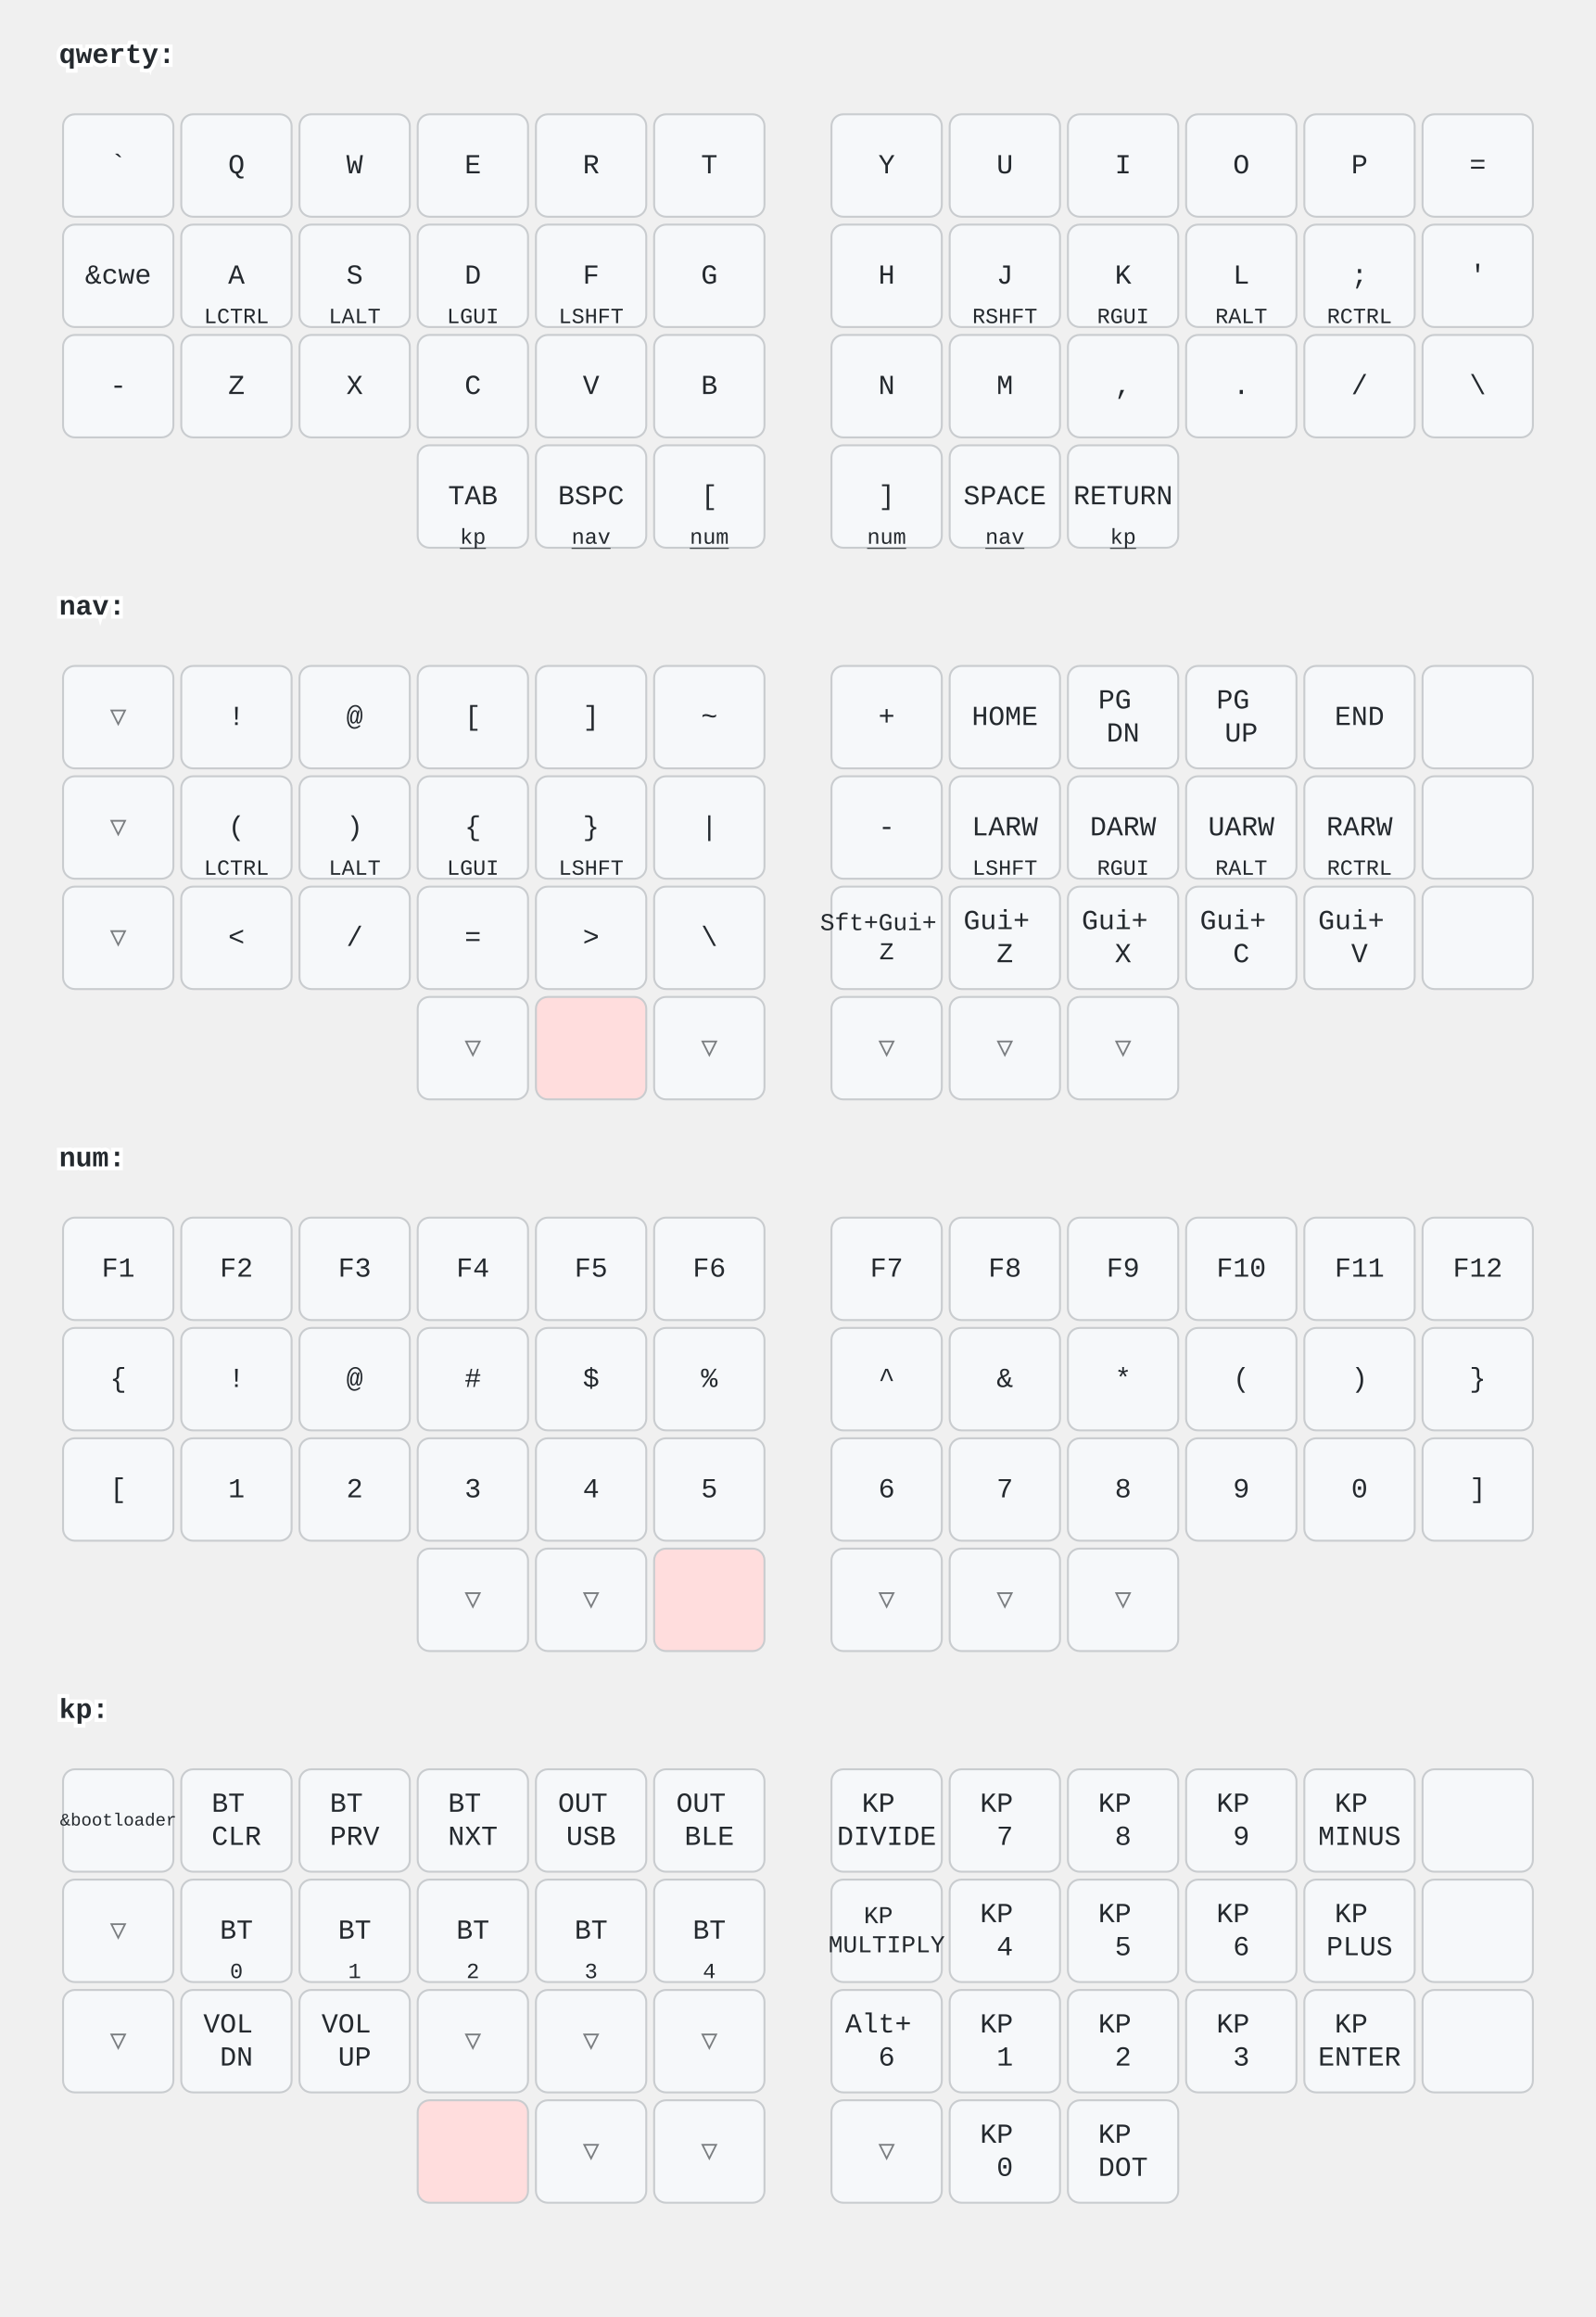
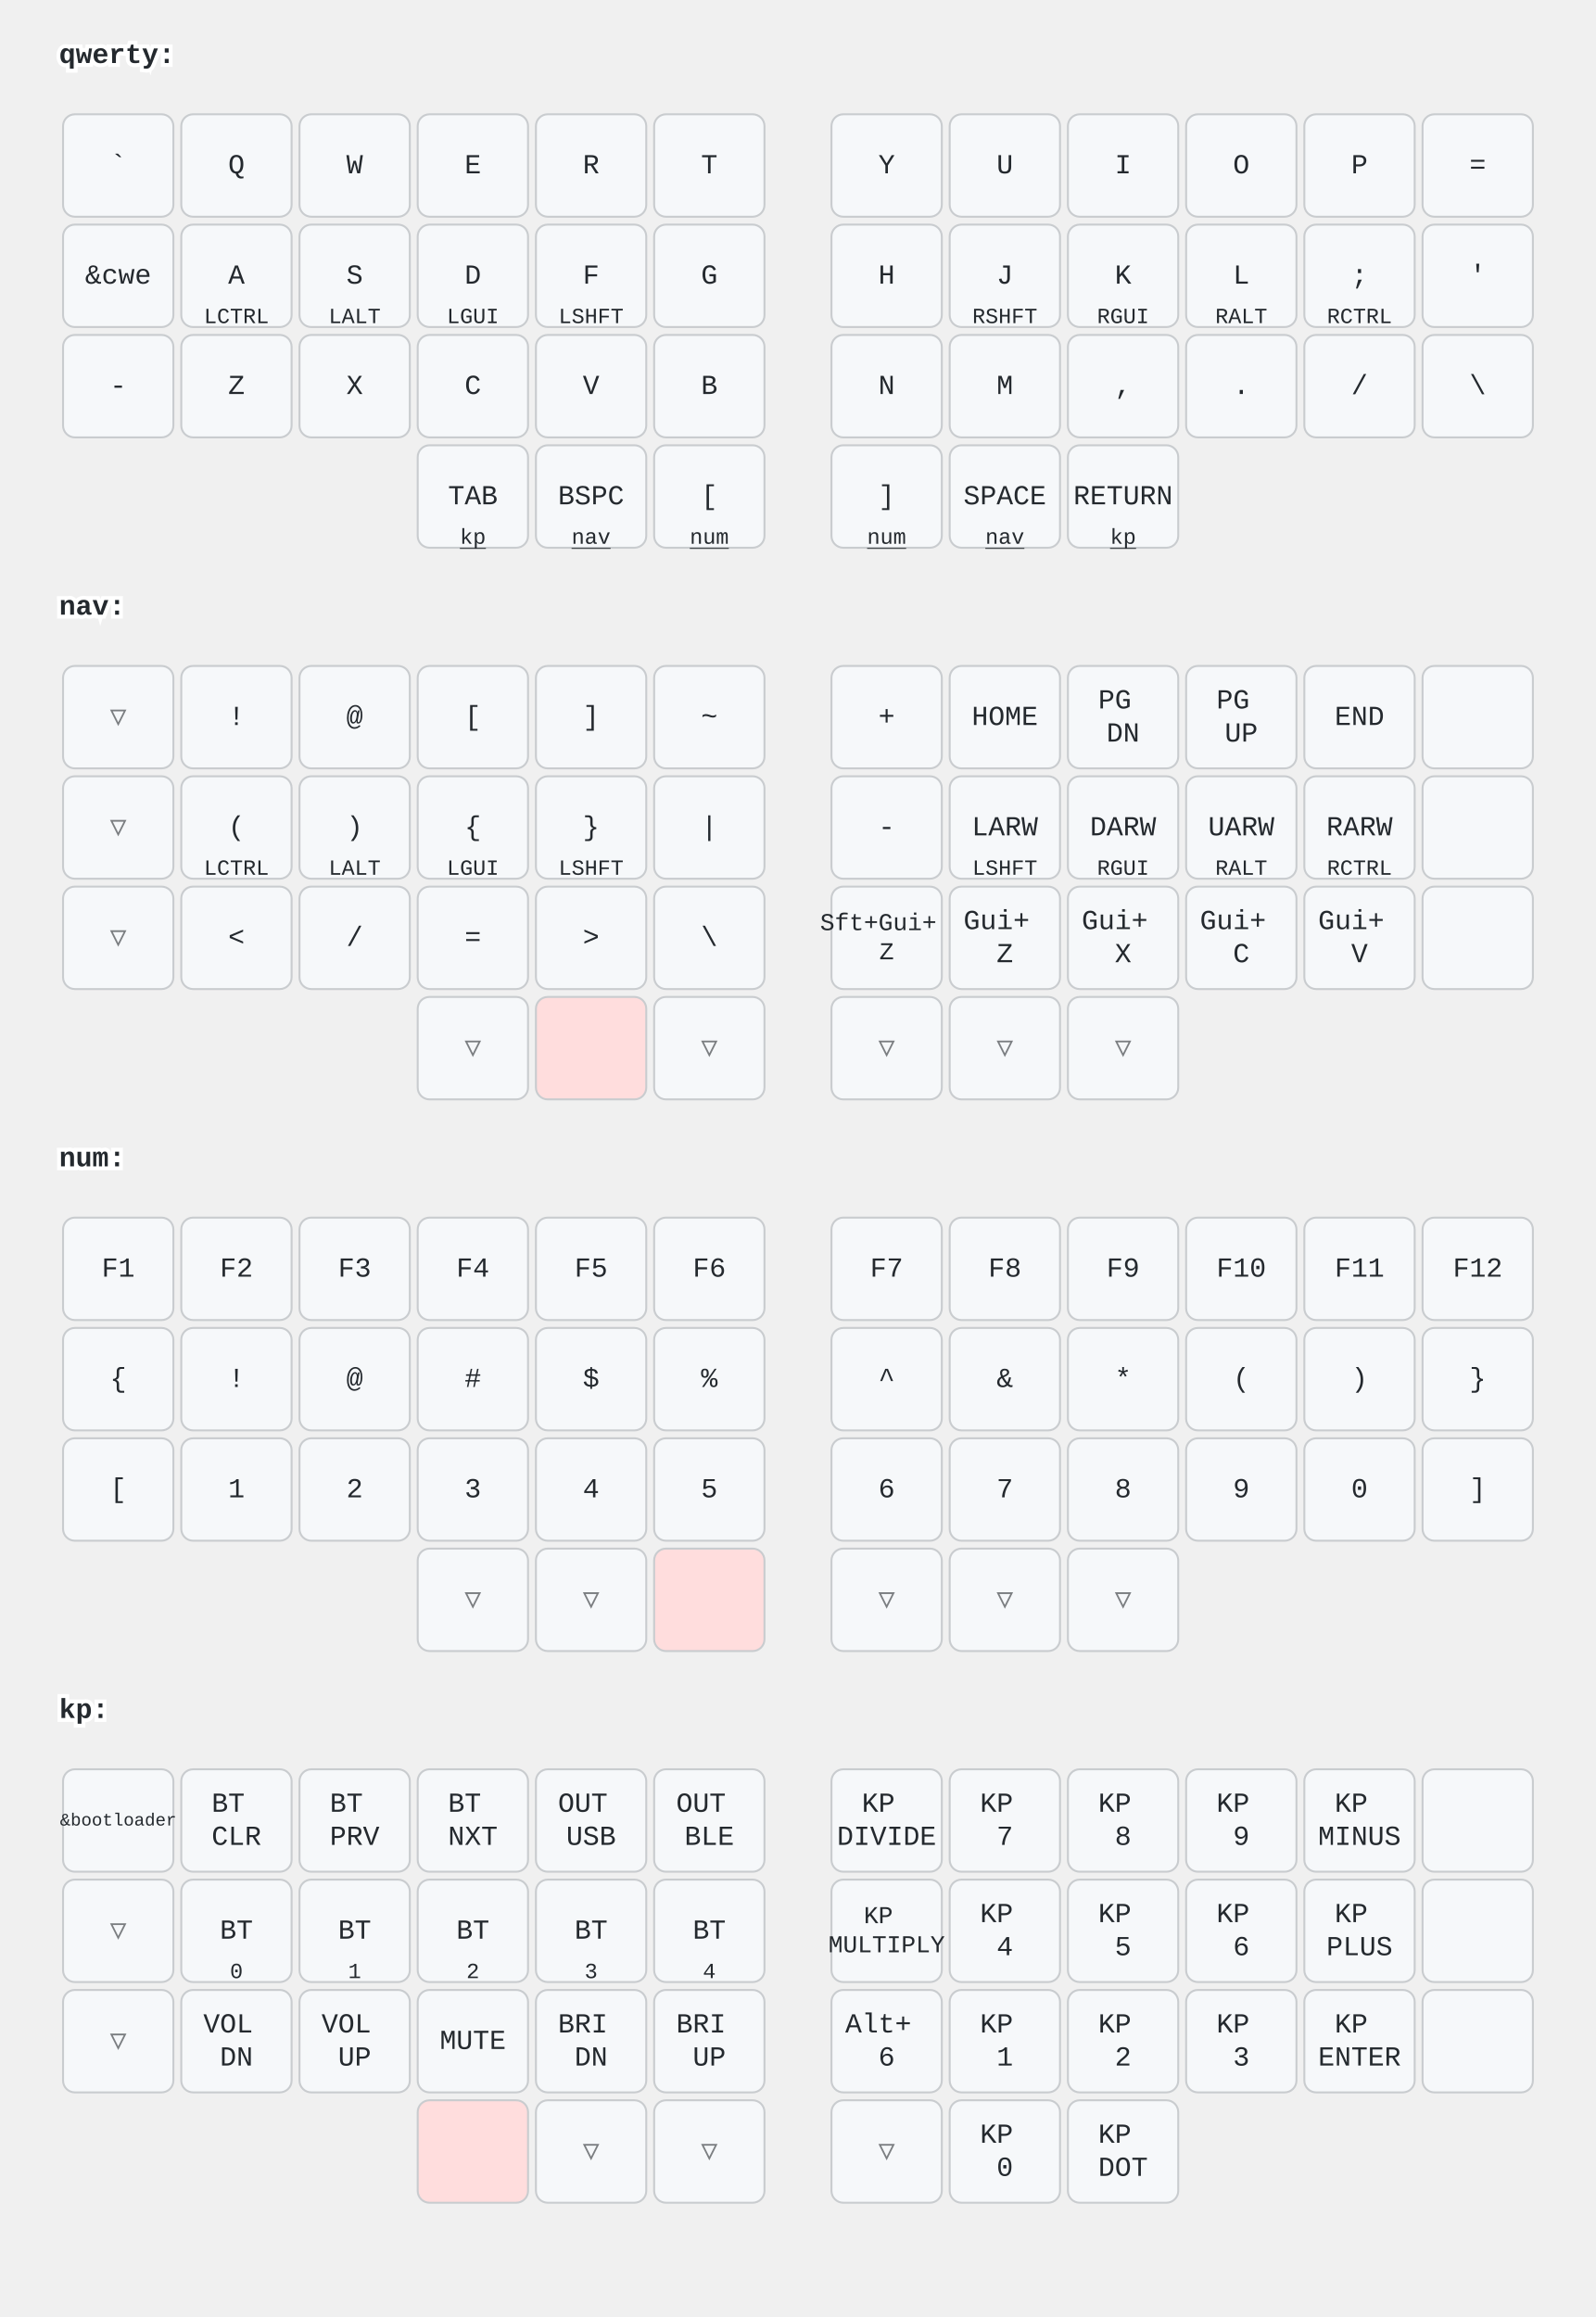
<svg xmlns="http://www.w3.org/2000/svg" width="810" height="1176" viewBox="0 0 810 1176" class="keymap">
  <style>/* inherit to force styles through use tags */
svg path {
    fill: inherit;
}

/* font and background color specifications */
svg.keymap {
    font-family: SFMono-Regular,Consolas,Liberation Mono,Menlo,monospace;
    font-size: 14px;
    font-kerning: normal;
    text-rendering: optimizeLegibility;
    fill: #24292e;
}

/* default key styling */
rect.key {
    fill: #f6f8fa;
}

rect.key, rect.combo {
    stroke: #c9cccf;
    stroke-width: 1;
}

/* default key side styling, only used is draw_key_sides is set */
rect.side {
    filter: brightness(90%);
}

/* color accent for combo boxes */
rect.combo, rect.combo-separate {
    fill: #cdf;
}

/* color accent for held keys */
rect.held, rect.combo.held {
    fill: #fdd;
}

/* color accent for ghost (optional) keys */
rect.ghost, rect.combo.ghost {
    stroke-dasharray: 4, 4;
    stroke-width: 2;
}

text {
    text-anchor: middle;
    dominant-baseline: middle;
}

/* styling for layer labels */
text.label {
    font-weight: bold;
    text-anchor: start;
    stroke: white;
    stroke-width: 4;
    paint-order: stroke;
}

/* styling for optional footer */
text.footer {
    text-anchor: end;
    dominant-baseline: auto;
    stroke: white;
    stroke-width: 4;
    paint-order: stroke;
}

/* styling for combo tap, and key hold/shifted label text */
text.combo, text.hold, text.shifted {
    font-size: 11px;
}

text.hold {
    text-anchor: middle;
    dominant-baseline: auto;
}

text.shifted {
    text-anchor: middle;
    dominant-baseline: hanging;
}

text.layer-activator {
    text-decoration: underline;
}

/* styling for hold/shifted label text in combo box */
text.combo.hold, text.combo.shifted {
    font-size: 8px;
}

/* lighter symbol for transparent keys */
text.trans {
    fill: #7b7e81;
}

/* styling for combo dendrons */
path.combo {
    stroke-width: 1;
    stroke: gray;
    fill: none;
}

/* Start Tabler Icons Cleanup */
/* cannot use height/width with glyphs */
.icon-tabler &gt; path {
    fill: inherit;
    stroke: inherit;
    stroke-width: 2;
}
/* hide tabler's default box */
.icon-tabler &gt; path[stroke="none"][fill="none"] {
    visibility: hidden;
}
/* End Tabler Icons Cleanup */
</style>
  <g transform="translate(30, 0)" class="layer-qwerty">
    <text x="0" y="28" class="label" id="qwerty">qwerty:</text>
    <g transform="translate(0, 56)">
      <g transform="translate(30, 28)" class="key keypos-0">
        <rect rx="6" ry="6" x="-28" y="-26" width="56" height="52" class="key" />
        <text x="0" y="0" class="key tap">`</text>
      </g>
      <g transform="translate(90, 28)" class="key keypos-1">
        <rect rx="6" ry="6" x="-28" y="-26" width="56" height="52" class="key" />
        <text x="0" y="0" class="key tap">Q</text>
      </g>
      <g transform="translate(150, 28)" class="key keypos-2">
        <rect rx="6" ry="6" x="-28" y="-26" width="56" height="52" class="key" />
        <text x="0" y="0" class="key tap">W</text>
      </g>
      <g transform="translate(210, 28)" class="key keypos-3">
        <rect rx="6" ry="6" x="-28" y="-26" width="56" height="52" class="key" />
        <text x="0" y="0" class="key tap">E</text>
      </g>
      <g transform="translate(270, 28)" class="key keypos-4">
        <rect rx="6" ry="6" x="-28" y="-26" width="56" height="52" class="key" />
        <text x="0" y="0" class="key tap">R</text>
      </g>
      <g transform="translate(330, 28)" class="key keypos-5">
        <rect rx="6" ry="6" x="-28" y="-26" width="56" height="52" class="key" />
        <text x="0" y="0" class="key tap">T</text>
      </g>
      <g transform="translate(420, 28)" class="key keypos-6">
        <rect rx="6" ry="6" x="-28" y="-26" width="56" height="52" class="key" />
        <text x="0" y="0" class="key tap">Y</text>
      </g>
      <g transform="translate(480, 28)" class="key keypos-7">
        <rect rx="6" ry="6" x="-28" y="-26" width="56" height="52" class="key" />
        <text x="0" y="0" class="key tap">U</text>
      </g>
      <g transform="translate(540, 28)" class="key keypos-8">
        <rect rx="6" ry="6" x="-28" y="-26" width="56" height="52" class="key" />
        <text x="0" y="0" class="key tap">I</text>
      </g>
      <g transform="translate(600, 28)" class="key keypos-9">
        <rect rx="6" ry="6" x="-28" y="-26" width="56" height="52" class="key" />
        <text x="0" y="0" class="key tap">O</text>
      </g>
      <g transform="translate(660, 28)" class="key keypos-10">
        <rect rx="6" ry="6" x="-28" y="-26" width="56" height="52" class="key" />
        <text x="0" y="0" class="key tap">P</text>
      </g>
      <g transform="translate(720, 28)" class="key keypos-11">
        <rect rx="6" ry="6" x="-28" y="-26" width="56" height="52" class="key" />
        <text x="0" y="0" class="key tap">=</text>
      </g>
      <g transform="translate(30, 84)" class="key keypos-12">
        <rect rx="6" ry="6" x="-28" y="-26" width="56" height="52" class="key" />
        <text x="0" y="0" class="key tap">&amp;cwe</text>
      </g>
      <g transform="translate(90, 84)" class="key keypos-13">
        <rect rx="6" ry="6" x="-28" y="-26" width="56" height="52" class="key" />
        <text x="0" y="0" class="key tap">A</text>
        <text x="0" y="24" class="key hold">LCTRL</text>
      </g>
      <g transform="translate(150, 84)" class="key keypos-14">
        <rect rx="6" ry="6" x="-28" y="-26" width="56" height="52" class="key" />
        <text x="0" y="0" class="key tap">S</text>
        <text x="0" y="24" class="key hold">LALT</text>
      </g>
      <g transform="translate(210, 84)" class="key keypos-15">
        <rect rx="6" ry="6" x="-28" y="-26" width="56" height="52" class="key" />
        <text x="0" y="0" class="key tap">D</text>
        <text x="0" y="24" class="key hold">LGUI</text>
      </g>
      <g transform="translate(270, 84)" class="key keypos-16">
        <rect rx="6" ry="6" x="-28" y="-26" width="56" height="52" class="key" />
        <text x="0" y="0" class="key tap">F</text>
        <text x="0" y="24" class="key hold">LSHFT</text>
      </g>
      <g transform="translate(330, 84)" class="key keypos-17">
        <rect rx="6" ry="6" x="-28" y="-26" width="56" height="52" class="key" />
        <text x="0" y="0" class="key tap">G</text>
      </g>
      <g transform="translate(420, 84)" class="key keypos-18">
        <rect rx="6" ry="6" x="-28" y="-26" width="56" height="52" class="key" />
        <text x="0" y="0" class="key tap">H</text>
      </g>
      <g transform="translate(480, 84)" class="key keypos-19">
        <rect rx="6" ry="6" x="-28" y="-26" width="56" height="52" class="key" />
        <text x="0" y="0" class="key tap">J</text>
        <text x="0" y="24" class="key hold">RSHFT</text>
      </g>
      <g transform="translate(540, 84)" class="key keypos-20">
        <rect rx="6" ry="6" x="-28" y="-26" width="56" height="52" class="key" />
        <text x="0" y="0" class="key tap">K</text>
        <text x="0" y="24" class="key hold">RGUI</text>
      </g>
      <g transform="translate(600, 84)" class="key keypos-21">
        <rect rx="6" ry="6" x="-28" y="-26" width="56" height="52" class="key" />
        <text x="0" y="0" class="key tap">L</text>
        <text x="0" y="24" class="key hold">RALT</text>
      </g>
      <g transform="translate(660, 84)" class="key keypos-22">
        <rect rx="6" ry="6" x="-28" y="-26" width="56" height="52" class="key" />
        <text x="0" y="0" class="key tap">;</text>
        <text x="0" y="24" class="key hold">RCTRL</text>
      </g>
      <g transform="translate(720, 84)" class="key keypos-23">
        <rect rx="6" ry="6" x="-28" y="-26" width="56" height="52" class="key" />
        <text x="0" y="0" class="key tap">'</text>
      </g>
      <g transform="translate(30, 140)" class="key keypos-24">
        <rect rx="6" ry="6" x="-28" y="-26" width="56" height="52" class="key" />
        <text x="0" y="0" class="key tap">-</text>
      </g>
      <g transform="translate(90, 140)" class="key keypos-25">
        <rect rx="6" ry="6" x="-28" y="-26" width="56" height="52" class="key" />
        <text x="0" y="0" class="key tap">Z</text>
      </g>
      <g transform="translate(150, 140)" class="key keypos-26">
        <rect rx="6" ry="6" x="-28" y="-26" width="56" height="52" class="key" />
        <text x="0" y="0" class="key tap">X</text>
      </g>
      <g transform="translate(210, 140)" class="key keypos-27">
        <rect rx="6" ry="6" x="-28" y="-26" width="56" height="52" class="key" />
        <text x="0" y="0" class="key tap">C</text>
      </g>
      <g transform="translate(270, 140)" class="key keypos-28">
        <rect rx="6" ry="6" x="-28" y="-26" width="56" height="52" class="key" />
        <text x="0" y="0" class="key tap">V</text>
      </g>
      <g transform="translate(330, 140)" class="key keypos-29">
        <rect rx="6" ry="6" x="-28" y="-26" width="56" height="52" class="key" />
        <text x="0" y="0" class="key tap">B</text>
      </g>
      <g transform="translate(420, 140)" class="key keypos-30">
        <rect rx="6" ry="6" x="-28" y="-26" width="56" height="52" class="key" />
        <text x="0" y="0" class="key tap">N</text>
      </g>
      <g transform="translate(480, 140)" class="key keypos-31">
        <rect rx="6" ry="6" x="-28" y="-26" width="56" height="52" class="key" />
        <text x="0" y="0" class="key tap">M</text>
      </g>
      <g transform="translate(540, 140)" class="key keypos-32">
        <rect rx="6" ry="6" x="-28" y="-26" width="56" height="52" class="key" />
        <text x="0" y="0" class="key tap">,</text>
      </g>
      <g transform="translate(600, 140)" class="key keypos-33">
        <rect rx="6" ry="6" x="-28" y="-26" width="56" height="52" class="key" />
        <text x="0" y="0" class="key tap">.</text>
      </g>
      <g transform="translate(660, 140)" class="key keypos-34">
        <rect rx="6" ry="6" x="-28" y="-26" width="56" height="52" class="key" />
        <text x="0" y="0" class="key tap">/</text>
      </g>
      <g transform="translate(720, 140)" class="key keypos-35">
        <rect rx="6" ry="6" x="-28" y="-26" width="56" height="52" class="key" />
        <text x="0" y="0" class="key tap">\</text>
      </g>
      <g transform="translate(210, 196)" class="key keypos-36">
        <rect rx="6" ry="6" x="-28" y="-26" width="56" height="52" class="key" />
        <text x="0" y="0" class="key tap">TAB</text>
        <a href="#kp">
          <text x="0" y="24" class="key hold layer-activator">kp</text>
        </a>
      </g>
      <g transform="translate(270, 196)" class="key keypos-37">
        <rect rx="6" ry="6" x="-28" y="-26" width="56" height="52" class="key" />
        <text x="0" y="0" class="key tap">BSPC</text>
        <a href="#nav">
          <text x="0" y="24" class="key hold layer-activator">nav</text>
        </a>
      </g>
      <g transform="translate(330, 196)" class="key keypos-38">
        <rect rx="6" ry="6" x="-28" y="-26" width="56" height="52" class="key" />
        <text x="0" y="0" class="key tap">[</text>
        <a href="#num">
          <text x="0" y="24" class="key hold layer-activator">num</text>
        </a>
      </g>
      <g transform="translate(420, 196)" class="key keypos-39">
        <rect rx="6" ry="6" x="-28" y="-26" width="56" height="52" class="key" />
        <text x="0" y="0" class="key tap">]</text>
        <a href="#num">
          <text x="0" y="24" class="key hold layer-activator">num</text>
        </a>
      </g>
      <g transform="translate(480, 196)" class="key keypos-40">
        <rect rx="6" ry="6" x="-28" y="-26" width="56" height="52" class="key" />
        <text x="0" y="0" class="key tap">SPACE</text>
        <a href="#nav">
          <text x="0" y="24" class="key hold layer-activator">nav</text>
        </a>
      </g>
      <g transform="translate(540, 196)" class="key keypos-41">
        <rect rx="6" ry="6" x="-28" y="-26" width="56" height="52" class="key" />
        <text x="0" y="0" class="key tap">RETURN</text>
        <a href="#kp">
          <text x="0" y="24" class="key hold layer-activator">kp</text>
        </a>
      </g>
    </g>
  </g>
  <g transform="translate(30, 280)" class="layer-nav">
    <text x="0" y="28" class="label" id="nav">nav:</text>
    <g transform="translate(0, 56)">
      <g transform="translate(30, 28)" class="key trans keypos-0">
        <rect rx="6" ry="6" x="-28" y="-26" width="56" height="52" class="key trans" />
        <text x="0" y="0" class="key trans tap">▽</text>
      </g>
      <g transform="translate(90, 28)" class="key keypos-1">
        <rect rx="6" ry="6" x="-28" y="-26" width="56" height="52" class="key" />
        <text x="0" y="0" class="key tap">!</text>
      </g>
      <g transform="translate(150, 28)" class="key keypos-2">
        <rect rx="6" ry="6" x="-28" y="-26" width="56" height="52" class="key" />
        <text x="0" y="0" class="key tap">@</text>
      </g>
      <g transform="translate(210, 28)" class="key keypos-3">
        <rect rx="6" ry="6" x="-28" y="-26" width="56" height="52" class="key" />
        <text x="0" y="0" class="key tap">[</text>
      </g>
      <g transform="translate(270, 28)" class="key keypos-4">
        <rect rx="6" ry="6" x="-28" y="-26" width="56" height="52" class="key" />
        <text x="0" y="0" class="key tap">]</text>
      </g>
      <g transform="translate(330, 28)" class="key keypos-5">
        <rect rx="6" ry="6" x="-28" y="-26" width="56" height="52" class="key" />
        <text x="0" y="0" class="key tap">~</text>
      </g>
      <g transform="translate(420, 28)" class="key keypos-6">
        <rect rx="6" ry="6" x="-28" y="-26" width="56" height="52" class="key" />
        <text x="0" y="0" class="key tap">+</text>
      </g>
      <g transform="translate(480, 28)" class="key keypos-7">
        <rect rx="6" ry="6" x="-28" y="-26" width="56" height="52" class="key" />
        <text x="0" y="0" class="key tap">HOME</text>
      </g>
      <g transform="translate(540, 28)" class="key keypos-8">
        <rect rx="6" ry="6" x="-28" y="-26" width="56" height="52" class="key" />
        <text x="0" y="0" class="key tap">
          <tspan x="0" dy="-0.6em">PG</tspan>
          <tspan x="0" dy="1.2em">DN</tspan>
        </text>
      </g>
      <g transform="translate(600, 28)" class="key keypos-9">
        <rect rx="6" ry="6" x="-28" y="-26" width="56" height="52" class="key" />
        <text x="0" y="0" class="key tap">
          <tspan x="0" dy="-0.6em">PG</tspan>
          <tspan x="0" dy="1.2em">UP</tspan>
        </text>
      </g>
      <g transform="translate(660, 28)" class="key keypos-10">
        <rect rx="6" ry="6" x="-28" y="-26" width="56" height="52" class="key" />
        <text x="0" y="0" class="key tap">END</text>
      </g>
      <g transform="translate(720, 28)" class="key keypos-11">
        <rect rx="6" ry="6" x="-28" y="-26" width="56" height="52" class="key" />
      </g>
      <g transform="translate(30, 84)" class="key trans keypos-12">
        <rect rx="6" ry="6" x="-28" y="-26" width="56" height="52" class="key trans" />
        <text x="0" y="0" class="key trans tap">▽</text>
      </g>
      <g transform="translate(90, 84)" class="key keypos-13">
        <rect rx="6" ry="6" x="-28" y="-26" width="56" height="52" class="key" />
        <text x="0" y="0" class="key tap">(</text>
        <text x="0" y="24" class="key hold">LCTRL</text>
      </g>
      <g transform="translate(150, 84)" class="key keypos-14">
        <rect rx="6" ry="6" x="-28" y="-26" width="56" height="52" class="key" />
        <text x="0" y="0" class="key tap">)</text>
        <text x="0" y="24" class="key hold">LALT</text>
      </g>
      <g transform="translate(210, 84)" class="key keypos-15">
        <rect rx="6" ry="6" x="-28" y="-26" width="56" height="52" class="key" />
        <text x="0" y="0" class="key tap">{</text>
        <text x="0" y="24" class="key hold">LGUI</text>
      </g>
      <g transform="translate(270, 84)" class="key keypos-16">
        <rect rx="6" ry="6" x="-28" y="-26" width="56" height="52" class="key" />
        <text x="0" y="0" class="key tap">}</text>
        <text x="0" y="24" class="key hold">LSHFT</text>
      </g>
      <g transform="translate(330, 84)" class="key keypos-17">
        <rect rx="6" ry="6" x="-28" y="-26" width="56" height="52" class="key" />
        <text x="0" y="0" class="key tap">|</text>
      </g>
      <g transform="translate(420, 84)" class="key keypos-18">
        <rect rx="6" ry="6" x="-28" y="-26" width="56" height="52" class="key" />
        <text x="0" y="0" class="key tap">-</text>
      </g>
      <g transform="translate(480, 84)" class="key keypos-19">
        <rect rx="6" ry="6" x="-28" y="-26" width="56" height="52" class="key" />
        <text x="0" y="0" class="key tap">LARW</text>
        <text x="0" y="24" class="key hold">LSHFT</text>
      </g>
      <g transform="translate(540, 84)" class="key keypos-20">
        <rect rx="6" ry="6" x="-28" y="-26" width="56" height="52" class="key" />
        <text x="0" y="0" class="key tap">DARW</text>
        <text x="0" y="24" class="key hold">RGUI</text>
      </g>
      <g transform="translate(600, 84)" class="key keypos-21">
        <rect rx="6" ry="6" x="-28" y="-26" width="56" height="52" class="key" />
        <text x="0" y="0" class="key tap">UARW</text>
        <text x="0" y="24" class="key hold">RALT</text>
      </g>
      <g transform="translate(660, 84)" class="key keypos-22">
        <rect rx="6" ry="6" x="-28" y="-26" width="56" height="52" class="key" />
        <text x="0" y="0" class="key tap">RARW</text>
        <text x="0" y="24" class="key hold">RCTRL</text>
      </g>
      <g transform="translate(720, 84)" class="key keypos-23">
        <rect rx="6" ry="6" x="-28" y="-26" width="56" height="52" class="key" />
      </g>
      <g transform="translate(30, 140)" class="key trans keypos-24">
        <rect rx="6" ry="6" x="-28" y="-26" width="56" height="52" class="key trans" />
        <text x="0" y="0" class="key trans tap">▽</text>
      </g>
      <g transform="translate(90, 140)" class="key keypos-25">
        <rect rx="6" ry="6" x="-28" y="-26" width="56" height="52" class="key" />
        <text x="0" y="0" class="key tap">&lt;</text>
      </g>
      <g transform="translate(150, 140)" class="key keypos-26">
        <rect rx="6" ry="6" x="-28" y="-26" width="56" height="52" class="key" />
        <text x="0" y="0" class="key tap">/</text>
      </g>
      <g transform="translate(210, 140)" class="key keypos-27">
        <rect rx="6" ry="6" x="-28" y="-26" width="56" height="52" class="key" />
        <text x="0" y="0" class="key tap">=</text>
      </g>
      <g transform="translate(270, 140)" class="key keypos-28">
        <rect rx="6" ry="6" x="-28" y="-26" width="56" height="52" class="key" />
        <text x="0" y="0" class="key tap">&gt;</text>
      </g>
      <g transform="translate(330, 140)" class="key keypos-29">
        <rect rx="6" ry="6" x="-28" y="-26" width="56" height="52" class="key" />
        <text x="0" y="0" class="key tap">\</text>
      </g>
      <g transform="translate(420, 140)" class="key keypos-30">
        <rect rx="6" ry="6" x="-28" y="-26" width="56" height="52" class="key" />
        <text x="0" y="0" class="key tap">
          <tspan x="0" dy="-0.6em" style="font-size: 88%">Sft+Gui+</tspan>
          <tspan x="0" dy="1.2em" style="font-size: 88%">Z</tspan>
        </text>
      </g>
      <g transform="translate(480, 140)" class="key keypos-31">
        <rect rx="6" ry="6" x="-28" y="-26" width="56" height="52" class="key" />
        <text x="0" y="0" class="key tap">
          <tspan x="0" dy="-0.6em">Gui+</tspan>
          <tspan x="0" dy="1.2em">Z</tspan>
        </text>
      </g>
      <g transform="translate(540, 140)" class="key keypos-32">
        <rect rx="6" ry="6" x="-28" y="-26" width="56" height="52" class="key" />
        <text x="0" y="0" class="key tap">
          <tspan x="0" dy="-0.6em">Gui+</tspan>
          <tspan x="0" dy="1.2em">X</tspan>
        </text>
      </g>
      <g transform="translate(600, 140)" class="key keypos-33">
        <rect rx="6" ry="6" x="-28" y="-26" width="56" height="52" class="key" />
        <text x="0" y="0" class="key tap">
          <tspan x="0" dy="-0.6em">Gui+</tspan>
          <tspan x="0" dy="1.2em">C</tspan>
        </text>
      </g>
      <g transform="translate(660, 140)" class="key keypos-34">
        <rect rx="6" ry="6" x="-28" y="-26" width="56" height="52" class="key" />
        <text x="0" y="0" class="key tap">
          <tspan x="0" dy="-0.6em">Gui+</tspan>
          <tspan x="0" dy="1.2em">V</tspan>
        </text>
      </g>
      <g transform="translate(720, 140)" class="key keypos-35">
        <rect rx="6" ry="6" x="-28" y="-26" width="56" height="52" class="key" />
      </g>
      <g transform="translate(210, 196)" class="key trans keypos-36">
        <rect rx="6" ry="6" x="-28" y="-26" width="56" height="52" class="key trans" />
        <text x="0" y="0" class="key trans tap">▽</text>
      </g>
      <g transform="translate(270, 196)" class="key held keypos-37">
        <rect rx="6" ry="6" x="-28" y="-26" width="56" height="52" class="key held" />
      </g>
      <g transform="translate(330, 196)" class="key trans keypos-38">
        <rect rx="6" ry="6" x="-28" y="-26" width="56" height="52" class="key trans" />
        <text x="0" y="0" class="key trans tap">▽</text>
      </g>
      <g transform="translate(420, 196)" class="key trans keypos-39">
        <rect rx="6" ry="6" x="-28" y="-26" width="56" height="52" class="key trans" />
        <text x="0" y="0" class="key trans tap">▽</text>
      </g>
      <g transform="translate(480, 196)" class="key trans keypos-40">
        <rect rx="6" ry="6" x="-28" y="-26" width="56" height="52" class="key trans" />
        <text x="0" y="0" class="key trans tap">▽</text>
      </g>
      <g transform="translate(540, 196)" class="key trans keypos-41">
        <rect rx="6" ry="6" x="-28" y="-26" width="56" height="52" class="key trans" />
        <text x="0" y="0" class="key trans tap">▽</text>
      </g>
    </g>
  </g>
  <g transform="translate(30, 560)" class="layer-num">
    <text x="0" y="28" class="label" id="num">num:</text>
    <g transform="translate(0, 56)">
      <g transform="translate(30, 28)" class="key keypos-0">
        <rect rx="6" ry="6" x="-28" y="-26" width="56" height="52" class="key" />
        <text x="0" y="0" class="key tap">F1</text>
      </g>
      <g transform="translate(90, 28)" class="key keypos-1">
        <rect rx="6" ry="6" x="-28" y="-26" width="56" height="52" class="key" />
        <text x="0" y="0" class="key tap">F2</text>
      </g>
      <g transform="translate(150, 28)" class="key keypos-2">
        <rect rx="6" ry="6" x="-28" y="-26" width="56" height="52" class="key" />
        <text x="0" y="0" class="key tap">F3</text>
      </g>
      <g transform="translate(210, 28)" class="key keypos-3">
        <rect rx="6" ry="6" x="-28" y="-26" width="56" height="52" class="key" />
        <text x="0" y="0" class="key tap">F4</text>
      </g>
      <g transform="translate(270, 28)" class="key keypos-4">
        <rect rx="6" ry="6" x="-28" y="-26" width="56" height="52" class="key" />
        <text x="0" y="0" class="key tap">F5</text>
      </g>
      <g transform="translate(330, 28)" class="key keypos-5">
        <rect rx="6" ry="6" x="-28" y="-26" width="56" height="52" class="key" />
        <text x="0" y="0" class="key tap">F6</text>
      </g>
      <g transform="translate(420, 28)" class="key keypos-6">
        <rect rx="6" ry="6" x="-28" y="-26" width="56" height="52" class="key" />
        <text x="0" y="0" class="key tap">F7</text>
      </g>
      <g transform="translate(480, 28)" class="key keypos-7">
        <rect rx="6" ry="6" x="-28" y="-26" width="56" height="52" class="key" />
        <text x="0" y="0" class="key tap">F8</text>
      </g>
      <g transform="translate(540, 28)" class="key keypos-8">
        <rect rx="6" ry="6" x="-28" y="-26" width="56" height="52" class="key" />
        <text x="0" y="0" class="key tap">F9</text>
      </g>
      <g transform="translate(600, 28)" class="key keypos-9">
        <rect rx="6" ry="6" x="-28" y="-26" width="56" height="52" class="key" />
        <text x="0" y="0" class="key tap">F10</text>
      </g>
      <g transform="translate(660, 28)" class="key keypos-10">
        <rect rx="6" ry="6" x="-28" y="-26" width="56" height="52" class="key" />
        <text x="0" y="0" class="key tap">F11</text>
      </g>
      <g transform="translate(720, 28)" class="key keypos-11">
        <rect rx="6" ry="6" x="-28" y="-26" width="56" height="52" class="key" />
        <text x="0" y="0" class="key tap">F12</text>
      </g>
      <g transform="translate(30, 84)" class="key keypos-12">
        <rect rx="6" ry="6" x="-28" y="-26" width="56" height="52" class="key" />
        <text x="0" y="0" class="key tap">{</text>
      </g>
      <g transform="translate(90, 84)" class="key keypos-13">
        <rect rx="6" ry="6" x="-28" y="-26" width="56" height="52" class="key" />
        <text x="0" y="0" class="key tap">!</text>
      </g>
      <g transform="translate(150, 84)" class="key keypos-14">
        <rect rx="6" ry="6" x="-28" y="-26" width="56" height="52" class="key" />
        <text x="0" y="0" class="key tap">@</text>
      </g>
      <g transform="translate(210, 84)" class="key keypos-15">
        <rect rx="6" ry="6" x="-28" y="-26" width="56" height="52" class="key" />
        <text x="0" y="0" class="key tap">#</text>
      </g>
      <g transform="translate(270, 84)" class="key keypos-16">
        <rect rx="6" ry="6" x="-28" y="-26" width="56" height="52" class="key" />
        <text x="0" y="0" class="key tap">$</text>
      </g>
      <g transform="translate(330, 84)" class="key keypos-17">
        <rect rx="6" ry="6" x="-28" y="-26" width="56" height="52" class="key" />
        <text x="0" y="0" class="key tap">%</text>
      </g>
      <g transform="translate(420, 84)" class="key keypos-18">
        <rect rx="6" ry="6" x="-28" y="-26" width="56" height="52" class="key" />
        <text x="0" y="0" class="key tap">^</text>
      </g>
      <g transform="translate(480, 84)" class="key keypos-19">
        <rect rx="6" ry="6" x="-28" y="-26" width="56" height="52" class="key" />
        <text x="0" y="0" class="key tap">&amp;</text>
      </g>
      <g transform="translate(540, 84)" class="key keypos-20">
        <rect rx="6" ry="6" x="-28" y="-26" width="56" height="52" class="key" />
        <text x="0" y="0" class="key tap">*</text>
      </g>
      <g transform="translate(600, 84)" class="key keypos-21">
        <rect rx="6" ry="6" x="-28" y="-26" width="56" height="52" class="key" />
        <text x="0" y="0" class="key tap">(</text>
      </g>
      <g transform="translate(660, 84)" class="key keypos-22">
        <rect rx="6" ry="6" x="-28" y="-26" width="56" height="52" class="key" />
        <text x="0" y="0" class="key tap">)</text>
      </g>
      <g transform="translate(720, 84)" class="key keypos-23">
        <rect rx="6" ry="6" x="-28" y="-26" width="56" height="52" class="key" />
        <text x="0" y="0" class="key tap">}</text>
      </g>
      <g transform="translate(30, 140)" class="key keypos-24">
        <rect rx="6" ry="6" x="-28" y="-26" width="56" height="52" class="key" />
        <text x="0" y="0" class="key tap">[</text>
      </g>
      <g transform="translate(90, 140)" class="key keypos-25">
        <rect rx="6" ry="6" x="-28" y="-26" width="56" height="52" class="key" />
        <text x="0" y="0" class="key tap">1</text>
      </g>
      <g transform="translate(150, 140)" class="key keypos-26">
        <rect rx="6" ry="6" x="-28" y="-26" width="56" height="52" class="key" />
        <text x="0" y="0" class="key tap">2</text>
      </g>
      <g transform="translate(210, 140)" class="key keypos-27">
        <rect rx="6" ry="6" x="-28" y="-26" width="56" height="52" class="key" />
        <text x="0" y="0" class="key tap">3</text>
      </g>
      <g transform="translate(270, 140)" class="key keypos-28">
        <rect rx="6" ry="6" x="-28" y="-26" width="56" height="52" class="key" />
        <text x="0" y="0" class="key tap">4</text>
      </g>
      <g transform="translate(330, 140)" class="key keypos-29">
        <rect rx="6" ry="6" x="-28" y="-26" width="56" height="52" class="key" />
        <text x="0" y="0" class="key tap">5</text>
      </g>
      <g transform="translate(420, 140)" class="key keypos-30">
        <rect rx="6" ry="6" x="-28" y="-26" width="56" height="52" class="key" />
        <text x="0" y="0" class="key tap">6</text>
      </g>
      <g transform="translate(480, 140)" class="key keypos-31">
        <rect rx="6" ry="6" x="-28" y="-26" width="56" height="52" class="key" />
        <text x="0" y="0" class="key tap">7</text>
      </g>
      <g transform="translate(540, 140)" class="key keypos-32">
        <rect rx="6" ry="6" x="-28" y="-26" width="56" height="52" class="key" />
        <text x="0" y="0" class="key tap">8</text>
      </g>
      <g transform="translate(600, 140)" class="key keypos-33">
        <rect rx="6" ry="6" x="-28" y="-26" width="56" height="52" class="key" />
        <text x="0" y="0" class="key tap">9</text>
      </g>
      <g transform="translate(660, 140)" class="key keypos-34">
        <rect rx="6" ry="6" x="-28" y="-26" width="56" height="52" class="key" />
        <text x="0" y="0" class="key tap">0</text>
      </g>
      <g transform="translate(720, 140)" class="key keypos-35">
        <rect rx="6" ry="6" x="-28" y="-26" width="56" height="52" class="key" />
        <text x="0" y="0" class="key tap">]</text>
      </g>
      <g transform="translate(210, 196)" class="key trans keypos-36">
        <rect rx="6" ry="6" x="-28" y="-26" width="56" height="52" class="key trans" />
        <text x="0" y="0" class="key trans tap">▽</text>
      </g>
      <g transform="translate(270, 196)" class="key trans keypos-37">
        <rect rx="6" ry="6" x="-28" y="-26" width="56" height="52" class="key trans" />
        <text x="0" y="0" class="key trans tap">▽</text>
      </g>
      <g transform="translate(330, 196)" class="key held keypos-38">
        <rect rx="6" ry="6" x="-28" y="-26" width="56" height="52" class="key held" />
      </g>
      <g transform="translate(420, 196)" class="key trans keypos-39">
        <rect rx="6" ry="6" x="-28" y="-26" width="56" height="52" class="key trans" />
        <text x="0" y="0" class="key trans tap">▽</text>
      </g>
      <g transform="translate(480, 196)" class="key trans keypos-40">
        <rect rx="6" ry="6" x="-28" y="-26" width="56" height="52" class="key trans" />
        <text x="0" y="0" class="key trans tap">▽</text>
      </g>
      <g transform="translate(540, 196)" class="key trans keypos-41">
        <rect rx="6" ry="6" x="-28" y="-26" width="56" height="52" class="key trans" />
        <text x="0" y="0" class="key trans tap">▽</text>
      </g>
    </g>
  </g>
  <g transform="translate(30, 840)" class="layer-kp">
    <text x="0" y="28" class="label" id="kp">kp:</text>
    <g transform="translate(0, 56)">
      <g transform="translate(30, 28)" class="key keypos-0">
        <rect rx="6" ry="6" x="-28" y="-26" width="56" height="52" class="key" />
        <text x="0" y="0" class="key tap">
          <tspan style="font-size: 64%">&amp;bootloader</tspan>
        </text>
      </g>
      <g transform="translate(90, 28)" class="key keypos-1">
        <rect rx="6" ry="6" x="-28" y="-26" width="56" height="52" class="key" />
        <text x="0" y="0" class="key tap">
          <tspan x="0" dy="-0.6em">BT</tspan>
          <tspan x="0" dy="1.2em">CLR</tspan>
        </text>
      </g>
      <g transform="translate(150, 28)" class="key keypos-2">
        <rect rx="6" ry="6" x="-28" y="-26" width="56" height="52" class="key" />
        <text x="0" y="0" class="key tap">
          <tspan x="0" dy="-0.6em">BT</tspan>
          <tspan x="0" dy="1.2em">PRV</tspan>
        </text>
      </g>
      <g transform="translate(210, 28)" class="key keypos-3">
        <rect rx="6" ry="6" x="-28" y="-26" width="56" height="52" class="key" />
        <text x="0" y="0" class="key tap">
          <tspan x="0" dy="-0.6em">BT</tspan>
          <tspan x="0" dy="1.2em">NXT</tspan>
        </text>
      </g>
      <g transform="translate(270, 28)" class="key keypos-4">
        <rect rx="6" ry="6" x="-28" y="-26" width="56" height="52" class="key" />
        <text x="0" y="0" class="key tap">
          <tspan x="0" dy="-0.6em">OUT</tspan>
          <tspan x="0" dy="1.2em">USB</tspan>
        </text>
      </g>
      <g transform="translate(330, 28)" class="key keypos-5">
        <rect rx="6" ry="6" x="-28" y="-26" width="56" height="52" class="key" />
        <text x="0" y="0" class="key tap">
          <tspan x="0" dy="-0.6em">OUT</tspan>
          <tspan x="0" dy="1.2em">BLE</tspan>
        </text>
      </g>
      <g transform="translate(420, 28)" class="key keypos-6">
        <rect rx="6" ry="6" x="-28" y="-26" width="56" height="52" class="key" />
        <text x="0" y="0" class="key tap">
          <tspan x="0" dy="-0.6em">KP</tspan>
          <tspan x="0" dy="1.2em">DIVIDE</tspan>
        </text>
      </g>
      <g transform="translate(480, 28)" class="key keypos-7">
        <rect rx="6" ry="6" x="-28" y="-26" width="56" height="52" class="key" />
        <text x="0" y="0" class="key tap">
          <tspan x="0" dy="-0.6em">KP</tspan>
          <tspan x="0" dy="1.2em">7</tspan>
        </text>
      </g>
      <g transform="translate(540, 28)" class="key keypos-8">
        <rect rx="6" ry="6" x="-28" y="-26" width="56" height="52" class="key" />
        <text x="0" y="0" class="key tap">
          <tspan x="0" dy="-0.6em">KP</tspan>
          <tspan x="0" dy="1.2em">8</tspan>
        </text>
      </g>
      <g transform="translate(600, 28)" class="key keypos-9">
        <rect rx="6" ry="6" x="-28" y="-26" width="56" height="52" class="key" />
        <text x="0" y="0" class="key tap">
          <tspan x="0" dy="-0.6em">KP</tspan>
          <tspan x="0" dy="1.2em">9</tspan>
        </text>
      </g>
      <g transform="translate(660, 28)" class="key keypos-10">
        <rect rx="6" ry="6" x="-28" y="-26" width="56" height="52" class="key" />
        <text x="0" y="0" class="key tap">
          <tspan x="0" dy="-0.6em">KP</tspan>
          <tspan x="0" dy="1.2em">MINUS</tspan>
        </text>
      </g>
      <g transform="translate(720, 28)" class="key keypos-11">
        <rect rx="6" ry="6" x="-28" y="-26" width="56" height="52" class="key" />
      </g>
      <g transform="translate(30, 84)" class="key trans keypos-12">
        <rect rx="6" ry="6" x="-28" y="-26" width="56" height="52" class="key trans" />
        <text x="0" y="0" class="key trans tap">▽</text>
      </g>
      <g transform="translate(90, 84)" class="key keypos-13">
        <rect rx="6" ry="6" x="-28" y="-26" width="56" height="52" class="key" />
        <text x="0" y="0" class="key tap">BT</text>
        <text x="0" y="24" class="key hold">0</text>
      </g>
      <g transform="translate(150, 84)" class="key keypos-14">
        <rect rx="6" ry="6" x="-28" y="-26" width="56" height="52" class="key" />
        <text x="0" y="0" class="key tap">BT</text>
        <text x="0" y="24" class="key hold">1</text>
      </g>
      <g transform="translate(210, 84)" class="key keypos-15">
        <rect rx="6" ry="6" x="-28" y="-26" width="56" height="52" class="key" />
        <text x="0" y="0" class="key tap">BT</text>
        <text x="0" y="24" class="key hold">2</text>
      </g>
      <g transform="translate(270, 84)" class="key keypos-16">
        <rect rx="6" ry="6" x="-28" y="-26" width="56" height="52" class="key" />
        <text x="0" y="0" class="key tap">BT</text>
        <text x="0" y="24" class="key hold">3</text>
      </g>
      <g transform="translate(330, 84)" class="key keypos-17">
        <rect rx="6" ry="6" x="-28" y="-26" width="56" height="52" class="key" />
        <text x="0" y="0" class="key tap">BT</text>
        <text x="0" y="24" class="key hold">4</text>
      </g>
      <g transform="translate(420, 84)" class="key keypos-18">
        <rect rx="6" ry="6" x="-28" y="-26" width="56" height="52" class="key" />
        <text x="0" y="0" class="key tap">
          <tspan x="0" dy="-0.6em" style="font-size: 88%">KP</tspan>
          <tspan x="0" dy="1.2em" style="font-size: 88%">MULTIPLY</tspan>
        </text>
      </g>
      <g transform="translate(480, 84)" class="key keypos-19">
        <rect rx="6" ry="6" x="-28" y="-26" width="56" height="52" class="key" />
        <text x="0" y="0" class="key tap">
          <tspan x="0" dy="-0.6em">KP</tspan>
          <tspan x="0" dy="1.2em">4</tspan>
        </text>
      </g>
      <g transform="translate(540, 84)" class="key keypos-20">
        <rect rx="6" ry="6" x="-28" y="-26" width="56" height="52" class="key" />
        <text x="0" y="0" class="key tap">
          <tspan x="0" dy="-0.6em">KP</tspan>
          <tspan x="0" dy="1.2em">5</tspan>
        </text>
      </g>
      <g transform="translate(600, 84)" class="key keypos-21">
        <rect rx="6" ry="6" x="-28" y="-26" width="56" height="52" class="key" />
        <text x="0" y="0" class="key tap">
          <tspan x="0" dy="-0.6em">KP</tspan>
          <tspan x="0" dy="1.2em">6</tspan>
        </text>
      </g>
      <g transform="translate(660, 84)" class="key keypos-22">
        <rect rx="6" ry="6" x="-28" y="-26" width="56" height="52" class="key" />
        <text x="0" y="0" class="key tap">
          <tspan x="0" dy="-0.6em">KP</tspan>
          <tspan x="0" dy="1.2em">PLUS</tspan>
        </text>
      </g>
      <g transform="translate(720, 84)" class="key keypos-23">
        <rect rx="6" ry="6" x="-28" y="-26" width="56" height="52" class="key" />
      </g>
      <g transform="translate(30, 140)" class="key trans keypos-24">
        <rect rx="6" ry="6" x="-28" y="-26" width="56" height="52" class="key trans" />
        <text x="0" y="0" class="key trans tap">▽</text>
      </g>
      <g transform="translate(90, 140)" class="key keypos-25">
        <rect rx="6" ry="6" x="-28" y="-26" width="56" height="52" class="key" />
        <text x="0" y="0" class="key tap">
          <tspan x="0" dy="-0.6em">VOL</tspan>
          <tspan x="0" dy="1.2em">DN</tspan>
        </text>
      </g>
      <g transform="translate(150, 140)" class="key keypos-26">
        <rect rx="6" ry="6" x="-28" y="-26" width="56" height="52" class="key" />
        <text x="0" y="0" class="key tap">
          <tspan x="0" dy="-0.6em">VOL</tspan>
          <tspan x="0" dy="1.2em">UP</tspan>
        </text>
      </g>
-       <g transform="translate(210, 140)" class="key trans keypos-27">
-         <rect rx="6" ry="6" x="-28" y="-26" width="56" height="52" class="key trans" />
-         <text x="0" y="0" class="key trans tap">▽</text>
-       </g>
-       <g transform="translate(270, 140)" class="key trans keypos-28">
-         <rect rx="6" ry="6" x="-28" y="-26" width="56" height="52" class="key trans" />
-         <text x="0" y="0" class="key trans tap">▽</text>
-       </g>
-       <g transform="translate(330, 140)" class="key trans keypos-29">
-         <rect rx="6" ry="6" x="-28" y="-26" width="56" height="52" class="key trans" />
-         <text x="0" y="0" class="key trans tap">▽</text>
+       <g transform="translate(210, 140)" class="key keypos-27">
+         <rect rx="6" ry="6" x="-28" y="-26" width="56" height="52" class="key" />
+         <text x="0" y="0" class="key tap">MUTE</text>
+       </g>
+       <g transform="translate(270, 140)" class="key keypos-28">
+         <rect rx="6" ry="6" x="-28" y="-26" width="56" height="52" class="key" />
+         <text x="0" y="0" class="key tap">
+           <tspan x="0" dy="-0.6em">BRI</tspan>
+           <tspan x="0" dy="1.2em">DN</tspan>
+         </text>
+       </g>
+       <g transform="translate(330, 140)" class="key keypos-29">
+         <rect rx="6" ry="6" x="-28" y="-26" width="56" height="52" class="key" />
+         <text x="0" y="0" class="key tap">
+           <tspan x="0" dy="-0.6em">BRI</tspan>
+           <tspan x="0" dy="1.2em">UP</tspan>
+         </text>
      </g>
      <g transform="translate(420, 140)" class="key keypos-30">
        <rect rx="6" ry="6" x="-28" y="-26" width="56" height="52" class="key" />
        <text x="0" y="0" class="key tap">
          <tspan x="0" dy="-0.6em">Alt+</tspan>
          <tspan x="0" dy="1.2em">6</tspan>
        </text>
      </g>
      <g transform="translate(480, 140)" class="key keypos-31">
        <rect rx="6" ry="6" x="-28" y="-26" width="56" height="52" class="key" />
        <text x="0" y="0" class="key tap">
          <tspan x="0" dy="-0.6em">KP</tspan>
          <tspan x="0" dy="1.2em">1</tspan>
        </text>
      </g>
      <g transform="translate(540, 140)" class="key keypos-32">
        <rect rx="6" ry="6" x="-28" y="-26" width="56" height="52" class="key" />
        <text x="0" y="0" class="key tap">
          <tspan x="0" dy="-0.6em">KP</tspan>
          <tspan x="0" dy="1.2em">2</tspan>
        </text>
      </g>
      <g transform="translate(600, 140)" class="key keypos-33">
        <rect rx="6" ry="6" x="-28" y="-26" width="56" height="52" class="key" />
        <text x="0" y="0" class="key tap">
          <tspan x="0" dy="-0.6em">KP</tspan>
          <tspan x="0" dy="1.2em">3</tspan>
        </text>
      </g>
      <g transform="translate(660, 140)" class="key keypos-34">
        <rect rx="6" ry="6" x="-28" y="-26" width="56" height="52" class="key" />
        <text x="0" y="0" class="key tap">
          <tspan x="0" dy="-0.6em">KP</tspan>
          <tspan x="0" dy="1.2em">ENTER</tspan>
        </text>
      </g>
      <g transform="translate(720, 140)" class="key keypos-35">
        <rect rx="6" ry="6" x="-28" y="-26" width="56" height="52" class="key" />
      </g>
      <g transform="translate(210, 196)" class="key held keypos-36">
        <rect rx="6" ry="6" x="-28" y="-26" width="56" height="52" class="key held" />
      </g>
      <g transform="translate(270, 196)" class="key trans keypos-37">
        <rect rx="6" ry="6" x="-28" y="-26" width="56" height="52" class="key trans" />
        <text x="0" y="0" class="key trans tap">▽</text>
      </g>
      <g transform="translate(330, 196)" class="key trans keypos-38">
        <rect rx="6" ry="6" x="-28" y="-26" width="56" height="52" class="key trans" />
        <text x="0" y="0" class="key trans tap">▽</text>
      </g>
      <g transform="translate(420, 196)" class="key trans keypos-39">
        <rect rx="6" ry="6" x="-28" y="-26" width="56" height="52" class="key trans" />
        <text x="0" y="0" class="key trans tap">▽</text>
      </g>
      <g transform="translate(480, 196)" class="key keypos-40">
        <rect rx="6" ry="6" x="-28" y="-26" width="56" height="52" class="key" />
        <text x="0" y="0" class="key tap">
          <tspan x="0" dy="-0.6em">KP</tspan>
          <tspan x="0" dy="1.2em">0</tspan>
        </text>
      </g>
      <g transform="translate(540, 196)" class="key keypos-41">
        <rect rx="6" ry="6" x="-28" y="-26" width="56" height="52" class="key" />
        <text x="0" y="0" class="key tap">
          <tspan x="0" dy="-0.6em">KP</tspan>
          <tspan x="0" dy="1.2em">DOT</tspan>
        </text>
      </g>
    </g>
  </g>
</svg>
